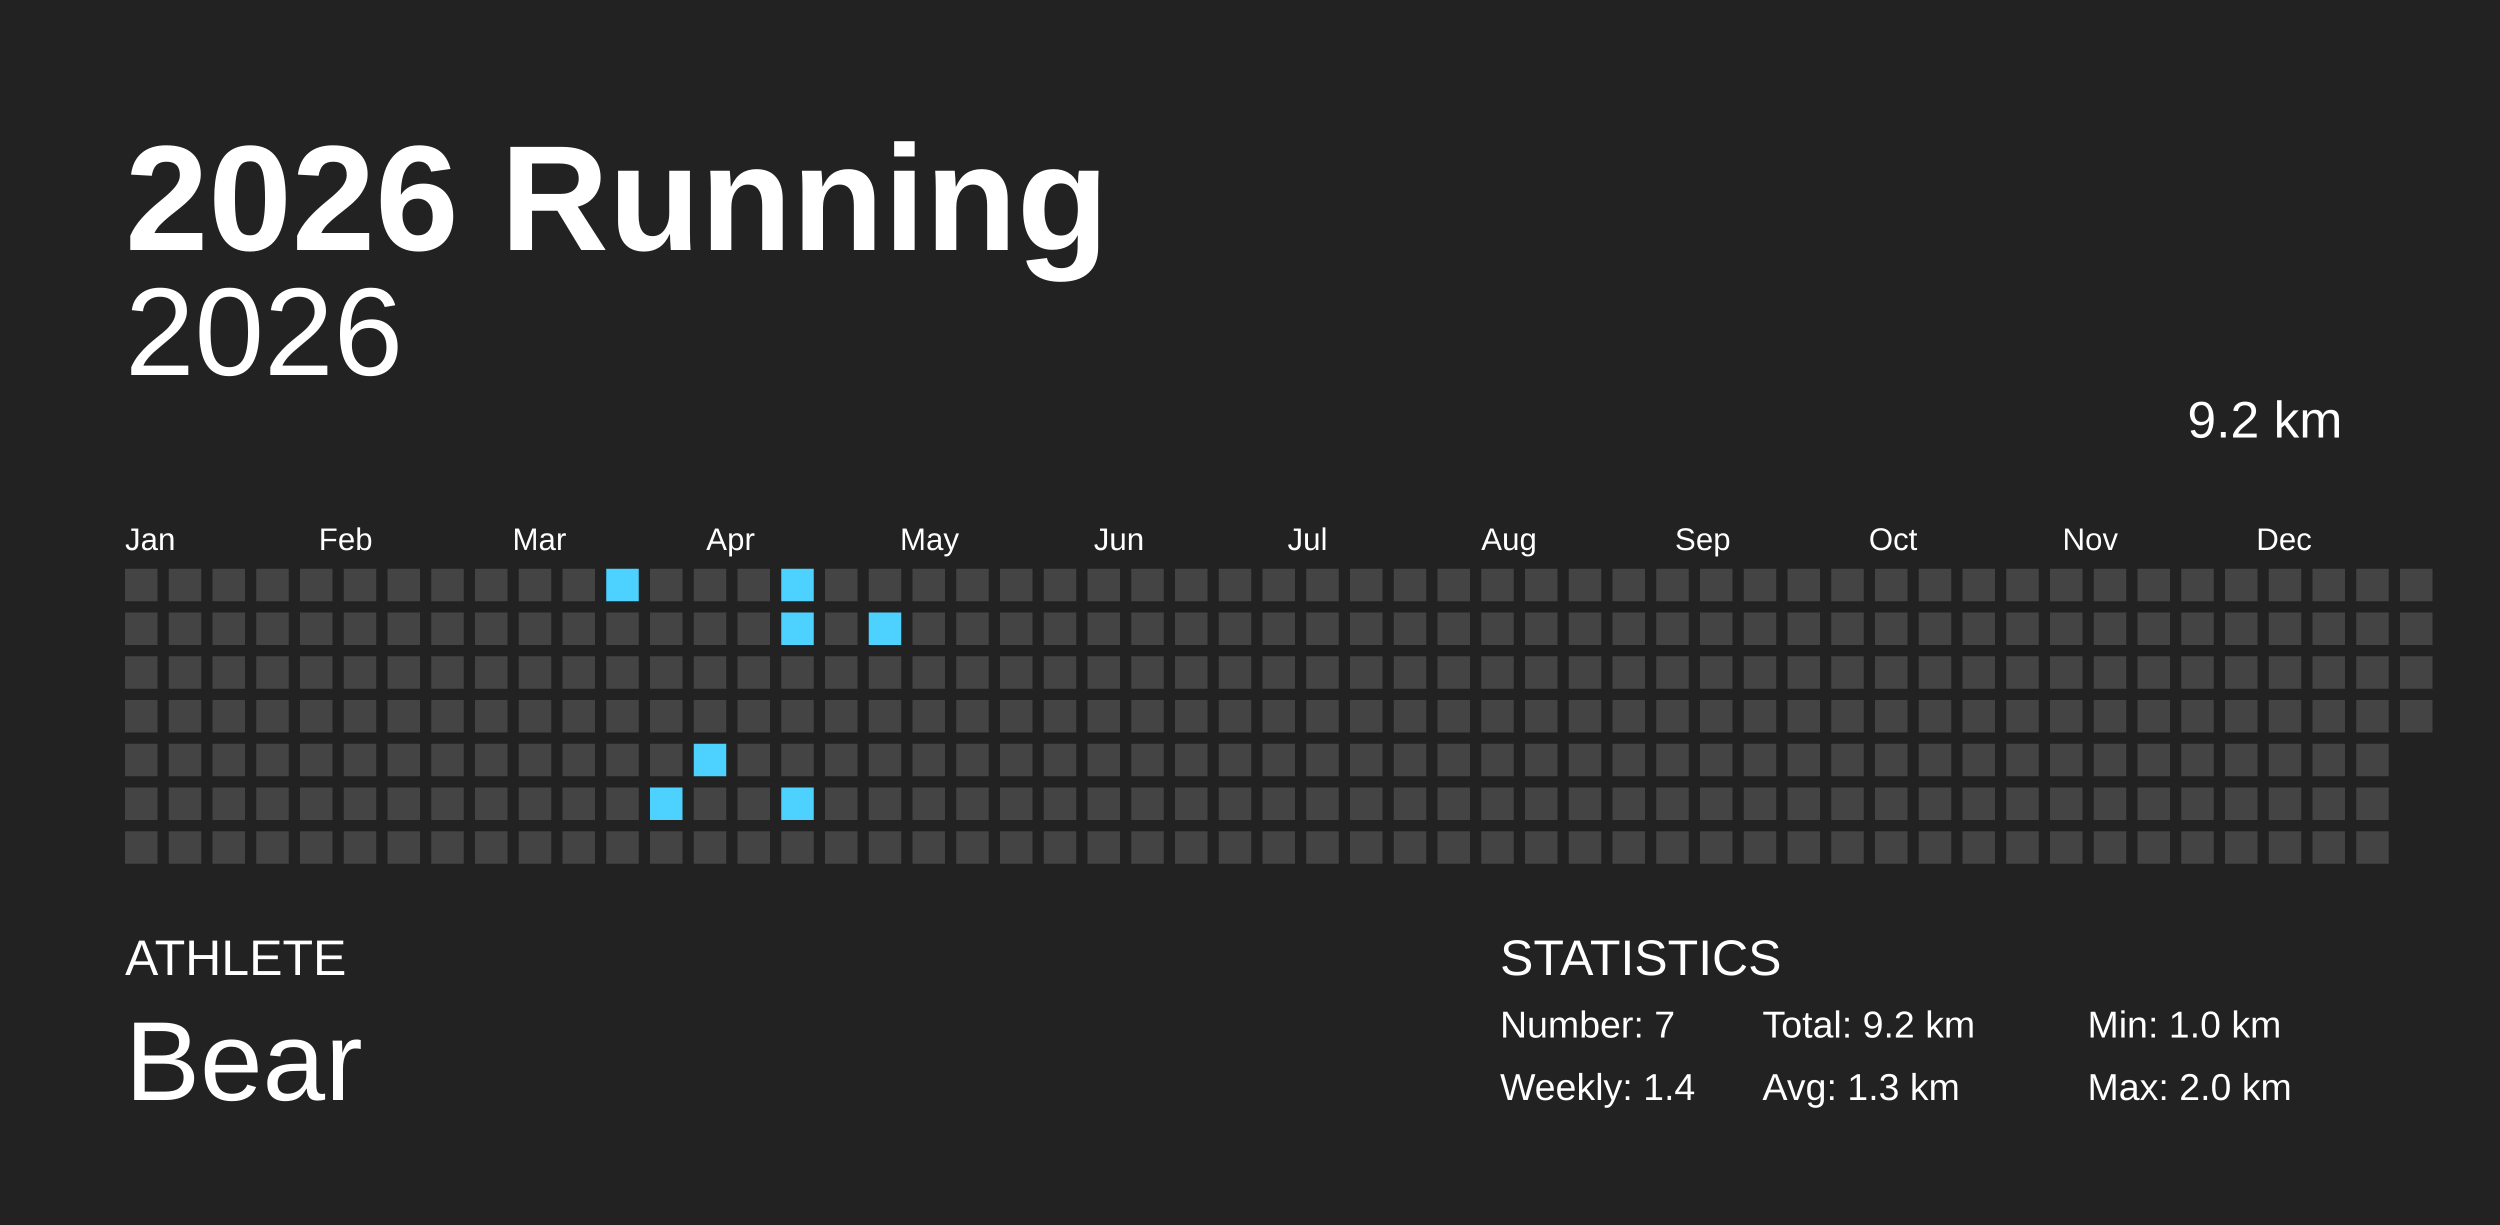
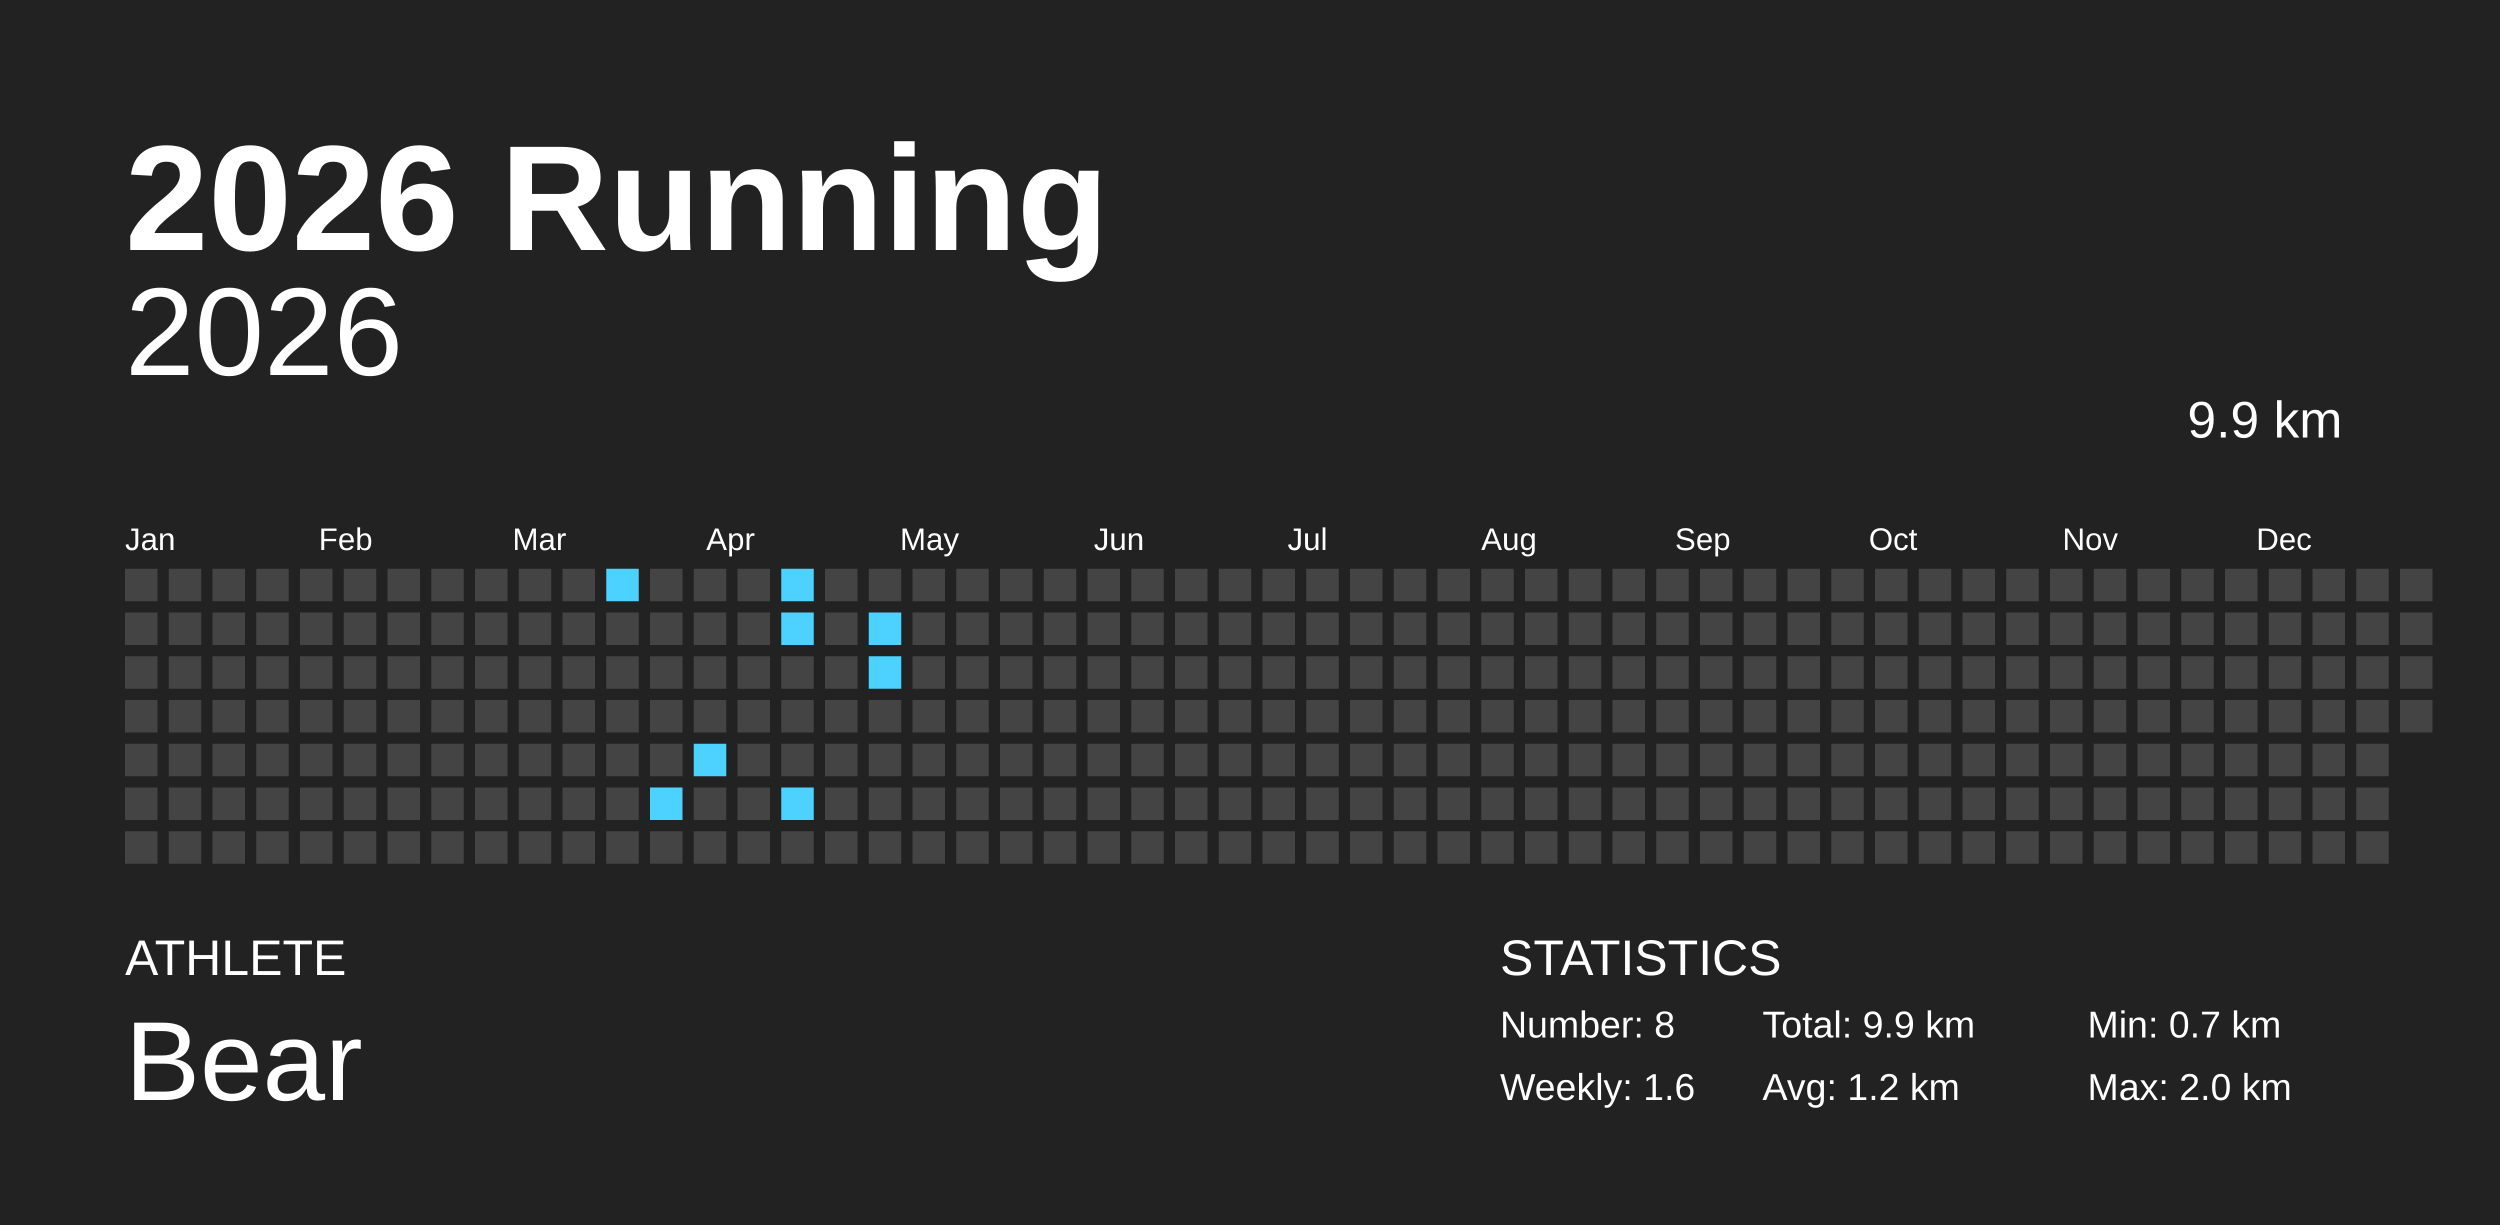
<svg xmlns="http://www.w3.org/2000/svg" baseProfile="full" height="98mm" version="1.1" viewBox="0,0,200,98" width="200mm">
  <defs />
  <rect fill="#222222" height="98" width="200" x="0" y="0" />
  <text fill="#FFFFFF" style="font-size:12px; font-family:Arial; font-weight:bold;" x="10" y="20">2026 Running</text>
  <text fill="#FFFFFF" style="font-size:4px; font-family:Arial" x="10" y="78">ATHLETE</text>
  <text fill="#FFFFFF" style="font-size:9px; font-family:Arial" x="10" y="88">Bear</text>
  <text fill="#FFFFFF" style="font-size:4px; font-family:Arial" x="120" y="78">STATISTICS</text>
-   <text fill="#FFFFFF" style="font-size:3px; font-family:Arial" x="120" y="83">Number: 7</text>
-   <text fill="#FFFFFF" style="font-size:3px; font-family:Arial" x="120" y="88">Weekly: 1.4</text>
-   <text fill="#FFFFFF" style="font-size:3px; font-family:Arial" x="141" y="83">Total: 9.2 km</text>
-   <text fill="#FFFFFF" style="font-size:3px; font-family:Arial" x="141" y="88">Avg: 1.3 km</text>
-   <text fill="#FFFFFF" style="font-size:3px; font-family:Arial" x="167" y="83">Min: 1.0 km</text>
+   <text fill="#FFFFFF" style="font-size:3px; font-family:Arial" x="120" y="83">Number: 8</text>
+   <text fill="#FFFFFF" style="font-size:3px; font-family:Arial" x="120" y="88">Weekly: 1.6</text>
+   <text fill="#FFFFFF" style="font-size:3px; font-family:Arial" x="141" y="83">Total: 9.9 km</text>
+   <text fill="#FFFFFF" style="font-size:3px; font-family:Arial" x="141" y="88">Avg: 1.2 km</text>
+   <text fill="#FFFFFF" style="font-size:3px; font-family:Arial" x="167" y="83">Min: 0.7 km</text>
  <text fill="#FFFFFF" style="font-size:3px; font-family:Arial" x="167" y="88">Max: 2.0 km</text>
  <text alignment-baseline="hanging" fill="#FFFFFF" style="font-size:10.0px; font-family:Arial;" x="10" y="30">2026</text>
-   <text alignment-baseline="hanging" fill="#FFFFFF" style="font-size:4.125px; font-family:Arial;" x="175" y="35">9.2 km</text>
+   <text alignment-baseline="hanging" fill="#FFFFFF" style="font-size:4.125px; font-family:Arial;" x="175" y="35">9.9 km</text>
  <text fill="#FFFFFF" style="font-size:2.5px; font-family:Arial" x="10.0" y="44">Jan</text>
  <text fill="#FFFFFF" style="font-size:2.5px; font-family:Arial" x="25.5" y="44">Feb</text>
  <text fill="#FFFFFF" style="font-size:2.5px; font-family:Arial" x="41.0" y="44">Mar</text>
  <text fill="#FFFFFF" style="font-size:2.5px; font-family:Arial" x="56.5" y="44">Apr</text>
  <text fill="#FFFFFF" style="font-size:2.5px; font-family:Arial" x="72.0" y="44">May</text>
  <text fill="#FFFFFF" style="font-size:2.5px; font-family:Arial" x="87.5" y="44">Jun</text>
  <text fill="#FFFFFF" style="font-size:2.5px; font-family:Arial" x="103.0" y="44">Jul</text>
  <text fill="#FFFFFF" style="font-size:2.5px; font-family:Arial" x="118.5" y="44">Aug</text>
  <text fill="#FFFFFF" style="font-size:2.5px; font-family:Arial" x="134.0" y="44">Sep</text>
  <text fill="#FFFFFF" style="font-size:2.5px; font-family:Arial" x="149.5" y="44">Oct</text>
  <text fill="#FFFFFF" style="font-size:2.5px; font-family:Arial" x="165.0" y="44">Nov</text>
  <text fill="#FFFFFF" style="font-size:2.5px; font-family:Arial" x="180.5" y="44">Dec</text>
  <rect fill="#444444" height="2.6" width="2.6" x="10.0" y="45.5" />
  <rect fill="#444444" height="2.6" width="2.6" x="10.0" y="49.0" />
  <rect fill="#444444" height="2.6" width="2.6" x="10.0" y="52.5" />
  <rect fill="#444444" height="2.6" width="2.6" x="10.0" y="56.0" />
  <rect fill="#444444" height="2.6" width="2.6" x="10.0" y="59.5" />
  <rect fill="#444444" height="2.6" width="2.6" x="10.0" y="63.0" />
  <rect fill="#444444" height="2.6" width="2.6" x="10.0" y="66.5" />
  <rect fill="#444444" height="2.6" width="2.6" x="13.5" y="45.5" />
  <rect fill="#444444" height="2.6" width="2.6" x="13.5" y="49.0" />
  <rect fill="#444444" height="2.6" width="2.6" x="13.5" y="52.5" />
  <rect fill="#444444" height="2.6" width="2.6" x="13.5" y="56.0" />
  <rect fill="#444444" height="2.6" width="2.6" x="13.5" y="59.5" />
  <rect fill="#444444" height="2.6" width="2.6" x="13.5" y="63.0" />
  <rect fill="#444444" height="2.6" width="2.6" x="13.5" y="66.5" />
  <rect fill="#444444" height="2.6" width="2.6" x="17.0" y="45.5" />
  <rect fill="#444444" height="2.6" width="2.6" x="17.0" y="49.0" />
  <rect fill="#444444" height="2.6" width="2.6" x="17.0" y="52.5" />
  <rect fill="#444444" height="2.6" width="2.6" x="17.0" y="56.0" />
  <rect fill="#444444" height="2.6" width="2.6" x="17.0" y="59.5" />
  <rect fill="#444444" height="2.6" width="2.6" x="17.0" y="63.0" />
  <rect fill="#444444" height="2.6" width="2.6" x="17.0" y="66.5" />
  <rect fill="#444444" height="2.6" width="2.6" x="20.5" y="45.5" />
  <rect fill="#444444" height="2.6" width="2.6" x="20.5" y="49.0" />
  <rect fill="#444444" height="2.6" width="2.6" x="20.5" y="52.5" />
  <rect fill="#444444" height="2.6" width="2.6" x="20.5" y="56.0" />
  <rect fill="#444444" height="2.6" width="2.6" x="20.5" y="59.5" />
  <rect fill="#444444" height="2.6" width="2.6" x="20.5" y="63.0" />
  <rect fill="#444444" height="2.6" width="2.6" x="20.5" y="66.5" />
  <rect fill="#444444" height="2.6" width="2.6" x="24.0" y="45.5" />
  <rect fill="#444444" height="2.6" width="2.6" x="24.0" y="49.0" />
  <rect fill="#444444" height="2.6" width="2.6" x="24.0" y="52.5" />
  <rect fill="#444444" height="2.6" width="2.6" x="24.0" y="56.0" />
  <rect fill="#444444" height="2.6" width="2.6" x="24.0" y="59.5" />
  <rect fill="#444444" height="2.6" width="2.6" x="24.0" y="63.0" />
  <rect fill="#444444" height="2.6" width="2.6" x="24.0" y="66.5" />
  <rect fill="#444444" height="2.6" width="2.6" x="27.5" y="45.5" />
  <rect fill="#444444" height="2.6" width="2.6" x="27.5" y="49.0" />
  <rect fill="#444444" height="2.6" width="2.6" x="27.5" y="52.5" />
  <rect fill="#444444" height="2.6" width="2.6" x="27.5" y="56.0" />
  <rect fill="#444444" height="2.6" width="2.6" x="27.5" y="59.5" />
  <rect fill="#444444" height="2.6" width="2.6" x="27.5" y="63.0" />
  <rect fill="#444444" height="2.6" width="2.6" x="27.5" y="66.5" />
  <rect fill="#444444" height="2.6" width="2.6" x="31.0" y="45.5" />
  <rect fill="#444444" height="2.6" width="2.6" x="31.0" y="49.0" />
  <rect fill="#444444" height="2.6" width="2.6" x="31.0" y="52.5" />
  <rect fill="#444444" height="2.6" width="2.6" x="31.0" y="56.0" />
  <rect fill="#444444" height="2.6" width="2.6" x="31.0" y="59.5" />
  <rect fill="#444444" height="2.6" width="2.6" x="31.0" y="63.0" />
  <rect fill="#444444" height="2.6" width="2.6" x="31.0" y="66.5" />
  <rect fill="#444444" height="2.6" width="2.6" x="34.5" y="45.5" />
  <rect fill="#444444" height="2.6" width="2.6" x="34.5" y="49.0" />
  <rect fill="#444444" height="2.6" width="2.6" x="34.5" y="52.5" />
  <rect fill="#444444" height="2.6" width="2.6" x="34.5" y="56.0" />
  <rect fill="#444444" height="2.6" width="2.6" x="34.5" y="59.5" />
  <rect fill="#444444" height="2.6" width="2.6" x="34.5" y="63.0" />
  <rect fill="#444444" height="2.6" width="2.6" x="34.5" y="66.5" />
  <rect fill="#444444" height="2.6" width="2.6" x="38.0" y="45.5" />
  <rect fill="#444444" height="2.6" width="2.6" x="38.0" y="49.0" />
  <rect fill="#444444" height="2.6" width="2.6" x="38.0" y="52.5" />
  <rect fill="#444444" height="2.6" width="2.6" x="38.0" y="56.0" />
  <rect fill="#444444" height="2.6" width="2.6" x="38.0" y="59.5" />
  <rect fill="#444444" height="2.6" width="2.6" x="38.0" y="63.0" />
  <rect fill="#444444" height="2.6" width="2.6" x="38.0" y="66.5" />
  <rect fill="#444444" height="2.6" width="2.6" x="41.5" y="45.5" />
  <rect fill="#444444" height="2.6" width="2.6" x="41.5" y="49.0" />
  <rect fill="#444444" height="2.6" width="2.6" x="41.5" y="52.5" />
  <rect fill="#444444" height="2.6" width="2.6" x="41.5" y="56.0" />
  <rect fill="#444444" height="2.6" width="2.6" x="41.5" y="59.5" />
  <rect fill="#444444" height="2.6" width="2.6" x="41.5" y="63.0" />
  <rect fill="#444444" height="2.6" width="2.6" x="41.5" y="66.5" />
  <rect fill="#444444" height="2.6" width="2.6" x="45.0" y="45.5" />
  <rect fill="#444444" height="2.6" width="2.6" x="45.0" y="49.0" />
  <rect fill="#444444" height="2.6" width="2.6" x="45.0" y="52.5" />
  <rect fill="#444444" height="2.6" width="2.6" x="45.0" y="56.0" />
  <rect fill="#444444" height="2.6" width="2.6" x="45.0" y="59.5" />
  <rect fill="#444444" height="2.6" width="2.6" x="45.0" y="63.0" />
  <rect fill="#444444" height="2.6" width="2.6" x="45.0" y="66.5" />
  <rect fill="#4dd2ff" height="2.6" width="2.6" x="48.5" y="45.5" />
  <rect fill="#444444" height="2.6" width="2.6" x="48.5" y="49.0" />
  <rect fill="#444444" height="2.6" width="2.6" x="48.5" y="52.5" />
  <rect fill="#444444" height="2.6" width="2.6" x="48.5" y="56.0" />
  <rect fill="#444444" height="2.6" width="2.6" x="48.5" y="59.5" />
  <rect fill="#444444" height="2.6" width="2.6" x="48.5" y="63.0" />
  <rect fill="#444444" height="2.6" width="2.6" x="48.5" y="66.5" />
  <rect fill="#444444" height="2.6" width="2.6" x="52.0" y="45.5" />
  <rect fill="#444444" height="2.6" width="2.6" x="52.0" y="49.0" />
  <rect fill="#444444" height="2.6" width="2.6" x="52.0" y="52.5" />
  <rect fill="#444444" height="2.6" width="2.6" x="52.0" y="56.0" />
  <rect fill="#444444" height="2.6" width="2.6" x="52.0" y="59.5" />
  <rect fill="#4dd2ff" height="2.6" width="2.6" x="52.0" y="63.0" />
  <rect fill="#444444" height="2.6" width="2.6" x="52.0" y="66.5" />
  <rect fill="#444444" height="2.6" width="2.6" x="55.5" y="45.5" />
  <rect fill="#444444" height="2.6" width="2.6" x="55.5" y="49.0" />
  <rect fill="#444444" height="2.6" width="2.6" x="55.5" y="52.5" />
  <rect fill="#444444" height="2.6" width="2.6" x="55.5" y="56.0" />
  <rect fill="#4dd2ff" height="2.6" width="2.6" x="55.5" y="59.5" />
  <rect fill="#444444" height="2.6" width="2.6" x="55.5" y="63.0" />
  <rect fill="#444444" height="2.6" width="2.6" x="55.5" y="66.5" />
  <rect fill="#444444" height="2.6" width="2.6" x="59.0" y="45.5" />
  <rect fill="#444444" height="2.6" width="2.6" x="59.0" y="49.0" />
  <rect fill="#444444" height="2.6" width="2.6" x="59.0" y="52.5" />
  <rect fill="#444444" height="2.6" width="2.6" x="59.0" y="56.0" />
  <rect fill="#444444" height="2.6" width="2.6" x="59.0" y="59.5" />
  <rect fill="#444444" height="2.6" width="2.6" x="59.0" y="63.0" />
  <rect fill="#444444" height="2.6" width="2.6" x="59.0" y="66.5" />
  <rect fill="#4dd2ff" height="2.6" width="2.6" x="62.5" y="45.5" />
  <rect fill="#4dd2ff" height="2.6" width="2.6" x="62.5" y="49.0" />
  <rect fill="#444444" height="2.6" width="2.6" x="62.5" y="52.5" />
  <rect fill="#444444" height="2.6" width="2.6" x="62.5" y="56.0" />
  <rect fill="#444444" height="2.6" width="2.6" x="62.5" y="59.5" />
  <rect fill="#4dd2ff" height="2.6" width="2.6" x="62.5" y="63.0" />
  <rect fill="#444444" height="2.6" width="2.6" x="62.5" y="66.5" />
  <rect fill="#444444" height="2.6" width="2.6" x="66.0" y="45.5" />
  <rect fill="#444444" height="2.6" width="2.6" x="66.0" y="49.0" />
  <rect fill="#444444" height="2.6" width="2.6" x="66.0" y="52.5" />
  <rect fill="#444444" height="2.6" width="2.6" x="66.0" y="56.0" />
  <rect fill="#444444" height="2.6" width="2.6" x="66.0" y="59.5" />
  <rect fill="#444444" height="2.6" width="2.6" x="66.0" y="63.0" />
  <rect fill="#444444" height="2.6" width="2.6" x="66.0" y="66.5" />
  <rect fill="#444444" height="2.6" width="2.6" x="69.5" y="45.5" />
  <rect fill="#4dd2ff" height="2.6" width="2.6" x="69.5" y="49.0" />
-   <rect fill="#444444" height="2.6" width="2.6" x="69.5" y="52.5" />
+   <rect fill="#4dd2ff" height="2.6" width="2.6" x="69.5" y="52.5" />
  <rect fill="#444444" height="2.6" width="2.6" x="69.5" y="56.0" />
  <rect fill="#444444" height="2.6" width="2.6" x="69.5" y="59.5" />
  <rect fill="#444444" height="2.6" width="2.6" x="69.5" y="63.0" />
  <rect fill="#444444" height="2.6" width="2.6" x="69.5" y="66.5" />
  <rect fill="#444444" height="2.6" width="2.6" x="73.0" y="45.5" />
  <rect fill="#444444" height="2.6" width="2.6" x="73.0" y="49.0" />
  <rect fill="#444444" height="2.6" width="2.6" x="73.0" y="52.5" />
  <rect fill="#444444" height="2.6" width="2.6" x="73.0" y="56.0" />
  <rect fill="#444444" height="2.6" width="2.6" x="73.0" y="59.5" />
  <rect fill="#444444" height="2.6" width="2.6" x="73.0" y="63.0" />
  <rect fill="#444444" height="2.6" width="2.6" x="73.0" y="66.5" />
  <rect fill="#444444" height="2.6" width="2.6" x="76.5" y="45.5" />
  <rect fill="#444444" height="2.6" width="2.6" x="76.5" y="49.0" />
  <rect fill="#444444" height="2.6" width="2.6" x="76.5" y="52.5" />
  <rect fill="#444444" height="2.6" width="2.6" x="76.5" y="56.0" />
  <rect fill="#444444" height="2.6" width="2.6" x="76.5" y="59.5" />
  <rect fill="#444444" height="2.6" width="2.6" x="76.5" y="63.0" />
  <rect fill="#444444" height="2.6" width="2.6" x="76.5" y="66.5" />
  <rect fill="#444444" height="2.6" width="2.6" x="80.0" y="45.5" />
  <rect fill="#444444" height="2.6" width="2.6" x="80.0" y="49.0" />
  <rect fill="#444444" height="2.6" width="2.6" x="80.0" y="52.5" />
  <rect fill="#444444" height="2.6" width="2.6" x="80.0" y="56.0" />
  <rect fill="#444444" height="2.6" width="2.6" x="80.0" y="59.5" />
  <rect fill="#444444" height="2.6" width="2.6" x="80.0" y="63.0" />
  <rect fill="#444444" height="2.6" width="2.6" x="80.0" y="66.5" />
  <rect fill="#444444" height="2.6" width="2.6" x="83.5" y="45.5" />
  <rect fill="#444444" height="2.6" width="2.6" x="83.5" y="49.0" />
  <rect fill="#444444" height="2.6" width="2.6" x="83.5" y="52.5" />
  <rect fill="#444444" height="2.6" width="2.6" x="83.5" y="56.0" />
  <rect fill="#444444" height="2.6" width="2.6" x="83.5" y="59.5" />
  <rect fill="#444444" height="2.6" width="2.6" x="83.5" y="63.0" />
  <rect fill="#444444" height="2.6" width="2.6" x="83.5" y="66.5" />
  <rect fill="#444444" height="2.6" width="2.6" x="87.0" y="45.5" />
  <rect fill="#444444" height="2.6" width="2.6" x="87.0" y="49.0" />
  <rect fill="#444444" height="2.6" width="2.6" x="87.0" y="52.5" />
  <rect fill="#444444" height="2.6" width="2.6" x="87.0" y="56.0" />
  <rect fill="#444444" height="2.6" width="2.6" x="87.0" y="59.5" />
  <rect fill="#444444" height="2.6" width="2.6" x="87.0" y="63.0" />
  <rect fill="#444444" height="2.6" width="2.6" x="87.0" y="66.5" />
  <rect fill="#444444" height="2.6" width="2.6" x="90.5" y="45.5" />
  <rect fill="#444444" height="2.6" width="2.6" x="90.5" y="49.0" />
  <rect fill="#444444" height="2.6" width="2.6" x="90.5" y="52.5" />
  <rect fill="#444444" height="2.6" width="2.6" x="90.5" y="56.0" />
  <rect fill="#444444" height="2.6" width="2.6" x="90.5" y="59.5" />
  <rect fill="#444444" height="2.6" width="2.6" x="90.5" y="63.0" />
  <rect fill="#444444" height="2.6" width="2.6" x="90.5" y="66.5" />
  <rect fill="#444444" height="2.6" width="2.6" x="94.0" y="45.5" />
  <rect fill="#444444" height="2.6" width="2.6" x="94.0" y="49.0" />
  <rect fill="#444444" height="2.6" width="2.6" x="94.0" y="52.5" />
  <rect fill="#444444" height="2.6" width="2.6" x="94.0" y="56.0" />
  <rect fill="#444444" height="2.6" width="2.6" x="94.0" y="59.5" />
  <rect fill="#444444" height="2.6" width="2.6" x="94.0" y="63.0" />
  <rect fill="#444444" height="2.6" width="2.6" x="94.0" y="66.5" />
  <rect fill="#444444" height="2.6" width="2.6" x="97.5" y="45.5" />
  <rect fill="#444444" height="2.6" width="2.6" x="97.5" y="49.0" />
  <rect fill="#444444" height="2.6" width="2.6" x="97.5" y="52.5" />
  <rect fill="#444444" height="2.6" width="2.6" x="97.5" y="56.0" />
  <rect fill="#444444" height="2.6" width="2.6" x="97.5" y="59.5" />
  <rect fill="#444444" height="2.6" width="2.6" x="97.5" y="63.0" />
  <rect fill="#444444" height="2.6" width="2.6" x="97.5" y="66.5" />
  <rect fill="#444444" height="2.6" width="2.6" x="101.0" y="45.5" />
  <rect fill="#444444" height="2.6" width="2.6" x="101.0" y="49.0" />
  <rect fill="#444444" height="2.6" width="2.6" x="101.0" y="52.5" />
  <rect fill="#444444" height="2.6" width="2.6" x="101.0" y="56.0" />
  <rect fill="#444444" height="2.6" width="2.6" x="101.0" y="59.5" />
  <rect fill="#444444" height="2.6" width="2.6" x="101.0" y="63.0" />
  <rect fill="#444444" height="2.6" width="2.6" x="101.0" y="66.5" />
  <rect fill="#444444" height="2.6" width="2.6" x="104.5" y="45.5" />
  <rect fill="#444444" height="2.6" width="2.6" x="104.5" y="49.0" />
  <rect fill="#444444" height="2.6" width="2.6" x="104.5" y="52.5" />
  <rect fill="#444444" height="2.6" width="2.6" x="104.5" y="56.0" />
  <rect fill="#444444" height="2.6" width="2.6" x="104.5" y="59.5" />
  <rect fill="#444444" height="2.6" width="2.6" x="104.5" y="63.0" />
  <rect fill="#444444" height="2.6" width="2.6" x="104.5" y="66.5" />
  <rect fill="#444444" height="2.6" width="2.6" x="108.0" y="45.5" />
  <rect fill="#444444" height="2.6" width="2.6" x="108.0" y="49.0" />
  <rect fill="#444444" height="2.6" width="2.6" x="108.0" y="52.5" />
  <rect fill="#444444" height="2.6" width="2.6" x="108.0" y="56.0" />
  <rect fill="#444444" height="2.6" width="2.6" x="108.0" y="59.5" />
  <rect fill="#444444" height="2.6" width="2.6" x="108.0" y="63.0" />
  <rect fill="#444444" height="2.6" width="2.6" x="108.0" y="66.5" />
  <rect fill="#444444" height="2.6" width="2.6" x="111.5" y="45.5" />
  <rect fill="#444444" height="2.6" width="2.6" x="111.5" y="49.0" />
  <rect fill="#444444" height="2.6" width="2.6" x="111.5" y="52.5" />
  <rect fill="#444444" height="2.6" width="2.6" x="111.5" y="56.0" />
  <rect fill="#444444" height="2.6" width="2.6" x="111.5" y="59.5" />
  <rect fill="#444444" height="2.6" width="2.6" x="111.5" y="63.0" />
  <rect fill="#444444" height="2.6" width="2.6" x="111.5" y="66.5" />
  <rect fill="#444444" height="2.6" width="2.6" x="115.0" y="45.5" />
  <rect fill="#444444" height="2.6" width="2.6" x="115.0" y="49.0" />
  <rect fill="#444444" height="2.6" width="2.6" x="115.0" y="52.5" />
  <rect fill="#444444" height="2.6" width="2.6" x="115.0" y="56.0" />
  <rect fill="#444444" height="2.6" width="2.6" x="115.0" y="59.5" />
  <rect fill="#444444" height="2.6" width="2.6" x="115.0" y="63.0" />
  <rect fill="#444444" height="2.6" width="2.6" x="115.0" y="66.5" />
  <rect fill="#444444" height="2.6" width="2.6" x="118.5" y="45.5" />
  <rect fill="#444444" height="2.6" width="2.6" x="118.5" y="49.0" />
  <rect fill="#444444" height="2.6" width="2.6" x="118.5" y="52.5" />
  <rect fill="#444444" height="2.6" width="2.6" x="118.5" y="56.0" />
  <rect fill="#444444" height="2.6" width="2.6" x="118.5" y="59.5" />
  <rect fill="#444444" height="2.6" width="2.6" x="118.5" y="63.0" />
  <rect fill="#444444" height="2.6" width="2.6" x="118.5" y="66.5" />
  <rect fill="#444444" height="2.6" width="2.6" x="122.0" y="45.5" />
  <rect fill="#444444" height="2.6" width="2.6" x="122.0" y="49.0" />
  <rect fill="#444444" height="2.6" width="2.6" x="122.0" y="52.5" />
  <rect fill="#444444" height="2.6" width="2.6" x="122.0" y="56.0" />
  <rect fill="#444444" height="2.6" width="2.6" x="122.0" y="59.5" />
  <rect fill="#444444" height="2.6" width="2.6" x="122.0" y="63.0" />
  <rect fill="#444444" height="2.6" width="2.6" x="122.0" y="66.5" />
  <rect fill="#444444" height="2.6" width="2.6" x="125.5" y="45.5" />
  <rect fill="#444444" height="2.6" width="2.6" x="125.5" y="49.0" />
  <rect fill="#444444" height="2.6" width="2.6" x="125.5" y="52.5" />
  <rect fill="#444444" height="2.6" width="2.6" x="125.5" y="56.0" />
  <rect fill="#444444" height="2.6" width="2.6" x="125.5" y="59.5" />
  <rect fill="#444444" height="2.6" width="2.6" x="125.5" y="63.0" />
  <rect fill="#444444" height="2.6" width="2.6" x="125.5" y="66.5" />
  <rect fill="#444444" height="2.6" width="2.6" x="129.0" y="45.5" />
  <rect fill="#444444" height="2.6" width="2.6" x="129.0" y="49.0" />
  <rect fill="#444444" height="2.6" width="2.6" x="129.0" y="52.5" />
  <rect fill="#444444" height="2.6" width="2.6" x="129.0" y="56.0" />
  <rect fill="#444444" height="2.6" width="2.6" x="129.0" y="59.5" />
  <rect fill="#444444" height="2.6" width="2.6" x="129.0" y="63.0" />
  <rect fill="#444444" height="2.6" width="2.6" x="129.0" y="66.5" />
  <rect fill="#444444" height="2.6" width="2.6" x="132.5" y="45.5" />
  <rect fill="#444444" height="2.6" width="2.6" x="132.5" y="49.0" />
  <rect fill="#444444" height="2.6" width="2.6" x="132.5" y="52.5" />
  <rect fill="#444444" height="2.6" width="2.6" x="132.5" y="56.0" />
  <rect fill="#444444" height="2.6" width="2.6" x="132.5" y="59.5" />
  <rect fill="#444444" height="2.6" width="2.6" x="132.5" y="63.0" />
  <rect fill="#444444" height="2.6" width="2.6" x="132.5" y="66.5" />
  <rect fill="#444444" height="2.6" width="2.6" x="136.0" y="45.5" />
  <rect fill="#444444" height="2.6" width="2.6" x="136.0" y="49.0" />
  <rect fill="#444444" height="2.6" width="2.6" x="136.0" y="52.5" />
  <rect fill="#444444" height="2.6" width="2.6" x="136.0" y="56.0" />
  <rect fill="#444444" height="2.6" width="2.6" x="136.0" y="59.5" />
  <rect fill="#444444" height="2.6" width="2.6" x="136.0" y="63.0" />
  <rect fill="#444444" height="2.6" width="2.6" x="136.0" y="66.5" />
  <rect fill="#444444" height="2.6" width="2.6" x="139.5" y="45.5" />
  <rect fill="#444444" height="2.6" width="2.6" x="139.5" y="49.0" />
  <rect fill="#444444" height="2.6" width="2.6" x="139.5" y="52.5" />
  <rect fill="#444444" height="2.6" width="2.6" x="139.5" y="56.0" />
  <rect fill="#444444" height="2.6" width="2.6" x="139.5" y="59.5" />
  <rect fill="#444444" height="2.6" width="2.6" x="139.5" y="63.0" />
  <rect fill="#444444" height="2.6" width="2.6" x="139.5" y="66.5" />
  <rect fill="#444444" height="2.6" width="2.6" x="143.0" y="45.5" />
  <rect fill="#444444" height="2.6" width="2.6" x="143.0" y="49.0" />
  <rect fill="#444444" height="2.6" width="2.6" x="143.0" y="52.5" />
  <rect fill="#444444" height="2.6" width="2.6" x="143.0" y="56.0" />
  <rect fill="#444444" height="2.6" width="2.6" x="143.0" y="59.5" />
  <rect fill="#444444" height="2.6" width="2.6" x="143.0" y="63.0" />
  <rect fill="#444444" height="2.6" width="2.6" x="143.0" y="66.5" />
  <rect fill="#444444" height="2.6" width="2.6" x="146.5" y="45.5" />
  <rect fill="#444444" height="2.6" width="2.6" x="146.5" y="49.0" />
  <rect fill="#444444" height="2.6" width="2.6" x="146.5" y="52.5" />
  <rect fill="#444444" height="2.6" width="2.6" x="146.5" y="56.0" />
  <rect fill="#444444" height="2.6" width="2.6" x="146.5" y="59.5" />
  <rect fill="#444444" height="2.6" width="2.6" x="146.5" y="63.0" />
  <rect fill="#444444" height="2.6" width="2.6" x="146.5" y="66.5" />
  <rect fill="#444444" height="2.6" width="2.6" x="150.0" y="45.5" />
  <rect fill="#444444" height="2.6" width="2.6" x="150.0" y="49.0" />
  <rect fill="#444444" height="2.6" width="2.6" x="150.0" y="52.5" />
  <rect fill="#444444" height="2.6" width="2.6" x="150.0" y="56.0" />
  <rect fill="#444444" height="2.6" width="2.6" x="150.0" y="59.5" />
  <rect fill="#444444" height="2.6" width="2.6" x="150.0" y="63.0" />
  <rect fill="#444444" height="2.6" width="2.6" x="150.0" y="66.5" />
  <rect fill="#444444" height="2.6" width="2.6" x="153.5" y="45.5" />
  <rect fill="#444444" height="2.6" width="2.6" x="153.5" y="49.0" />
  <rect fill="#444444" height="2.6" width="2.6" x="153.5" y="52.5" />
  <rect fill="#444444" height="2.6" width="2.6" x="153.5" y="56.0" />
  <rect fill="#444444" height="2.6" width="2.6" x="153.5" y="59.5" />
  <rect fill="#444444" height="2.6" width="2.6" x="153.5" y="63.0" />
  <rect fill="#444444" height="2.6" width="2.6" x="153.5" y="66.5" />
  <rect fill="#444444" height="2.6" width="2.6" x="157.0" y="45.5" />
  <rect fill="#444444" height="2.6" width="2.6" x="157.0" y="49.0" />
  <rect fill="#444444" height="2.6" width="2.6" x="157.0" y="52.5" />
  <rect fill="#444444" height="2.6" width="2.6" x="157.0" y="56.0" />
  <rect fill="#444444" height="2.6" width="2.6" x="157.0" y="59.5" />
  <rect fill="#444444" height="2.6" width="2.6" x="157.0" y="63.0" />
  <rect fill="#444444" height="2.6" width="2.6" x="157.0" y="66.5" />
  <rect fill="#444444" height="2.6" width="2.6" x="160.5" y="45.5" />
  <rect fill="#444444" height="2.6" width="2.6" x="160.5" y="49.0" />
  <rect fill="#444444" height="2.6" width="2.6" x="160.5" y="52.5" />
  <rect fill="#444444" height="2.6" width="2.6" x="160.5" y="56.0" />
  <rect fill="#444444" height="2.6" width="2.6" x="160.5" y="59.5" />
  <rect fill="#444444" height="2.6" width="2.6" x="160.5" y="63.0" />
  <rect fill="#444444" height="2.6" width="2.6" x="160.5" y="66.5" />
  <rect fill="#444444" height="2.6" width="2.6" x="164.0" y="45.5" />
  <rect fill="#444444" height="2.6" width="2.6" x="164.0" y="49.0" />
  <rect fill="#444444" height="2.6" width="2.6" x="164.0" y="52.5" />
  <rect fill="#444444" height="2.6" width="2.6" x="164.0" y="56.0" />
  <rect fill="#444444" height="2.6" width="2.6" x="164.0" y="59.5" />
  <rect fill="#444444" height="2.6" width="2.6" x="164.0" y="63.0" />
  <rect fill="#444444" height="2.6" width="2.6" x="164.0" y="66.5" />
  <rect fill="#444444" height="2.6" width="2.6" x="167.5" y="45.5" />
  <rect fill="#444444" height="2.6" width="2.6" x="167.5" y="49.0" />
  <rect fill="#444444" height="2.6" width="2.6" x="167.5" y="52.5" />
  <rect fill="#444444" height="2.6" width="2.6" x="167.5" y="56.0" />
  <rect fill="#444444" height="2.6" width="2.6" x="167.5" y="59.5" />
  <rect fill="#444444" height="2.6" width="2.6" x="167.5" y="63.0" />
  <rect fill="#444444" height="2.6" width="2.6" x="167.5" y="66.5" />
  <rect fill="#444444" height="2.6" width="2.6" x="171.0" y="45.5" />
  <rect fill="#444444" height="2.6" width="2.6" x="171.0" y="49.0" />
  <rect fill="#444444" height="2.6" width="2.6" x="171.0" y="52.5" />
  <rect fill="#444444" height="2.6" width="2.6" x="171.0" y="56.0" />
  <rect fill="#444444" height="2.6" width="2.6" x="171.0" y="59.5" />
  <rect fill="#444444" height="2.6" width="2.6" x="171.0" y="63.0" />
  <rect fill="#444444" height="2.6" width="2.6" x="171.0" y="66.5" />
  <rect fill="#444444" height="2.6" width="2.6" x="174.5" y="45.5" />
  <rect fill="#444444" height="2.6" width="2.6" x="174.5" y="49.0" />
  <rect fill="#444444" height="2.6" width="2.6" x="174.5" y="52.5" />
  <rect fill="#444444" height="2.6" width="2.6" x="174.5" y="56.0" />
  <rect fill="#444444" height="2.6" width="2.6" x="174.5" y="59.5" />
  <rect fill="#444444" height="2.6" width="2.6" x="174.5" y="63.0" />
  <rect fill="#444444" height="2.6" width="2.6" x="174.5" y="66.5" />
  <rect fill="#444444" height="2.6" width="2.6" x="178.0" y="45.5" />
  <rect fill="#444444" height="2.6" width="2.6" x="178.0" y="49.0" />
  <rect fill="#444444" height="2.6" width="2.6" x="178.0" y="52.5" />
  <rect fill="#444444" height="2.6" width="2.6" x="178.0" y="56.0" />
  <rect fill="#444444" height="2.6" width="2.6" x="178.0" y="59.5" />
  <rect fill="#444444" height="2.6" width="2.6" x="178.0" y="63.0" />
  <rect fill="#444444" height="2.6" width="2.6" x="178.0" y="66.5" />
  <rect fill="#444444" height="2.6" width="2.6" x="181.5" y="45.5" />
  <rect fill="#444444" height="2.6" width="2.6" x="181.5" y="49.0" />
  <rect fill="#444444" height="2.6" width="2.6" x="181.5" y="52.5" />
  <rect fill="#444444" height="2.6" width="2.6" x="181.5" y="56.0" />
  <rect fill="#444444" height="2.6" width="2.6" x="181.5" y="59.5" />
  <rect fill="#444444" height="2.6" width="2.6" x="181.5" y="63.0" />
  <rect fill="#444444" height="2.6" width="2.6" x="181.5" y="66.5" />
  <rect fill="#444444" height="2.6" width="2.6" x="185.0" y="45.5" />
  <rect fill="#444444" height="2.6" width="2.6" x="185.0" y="49.0" />
  <rect fill="#444444" height="2.6" width="2.6" x="185.0" y="52.5" />
  <rect fill="#444444" height="2.6" width="2.6" x="185.0" y="56.0" />
  <rect fill="#444444" height="2.6" width="2.6" x="185.0" y="59.5" />
  <rect fill="#444444" height="2.6" width="2.6" x="185.0" y="63.0" />
  <rect fill="#444444" height="2.6" width="2.6" x="185.0" y="66.5" />
  <rect fill="#444444" height="2.6" width="2.6" x="188.5" y="45.5" />
  <rect fill="#444444" height="2.6" width="2.6" x="188.5" y="49.0" />
  <rect fill="#444444" height="2.6" width="2.6" x="188.5" y="52.5" />
  <rect fill="#444444" height="2.6" width="2.6" x="188.5" y="56.0" />
  <rect fill="#444444" height="2.6" width="2.6" x="188.5" y="59.5" />
  <rect fill="#444444" height="2.6" width="2.6" x="188.5" y="63.0" />
  <rect fill="#444444" height="2.6" width="2.6" x="188.5" y="66.5" />
  <rect fill="#444444" height="2.6" width="2.6" x="192.0" y="45.5" />
  <rect fill="#444444" height="2.6" width="2.6" x="192.0" y="49.0" />
  <rect fill="#444444" height="2.6" width="2.6" x="192.0" y="52.5" />
  <rect fill="#444444" height="2.6" width="2.6" x="192.0" y="56.0" />
</svg>
